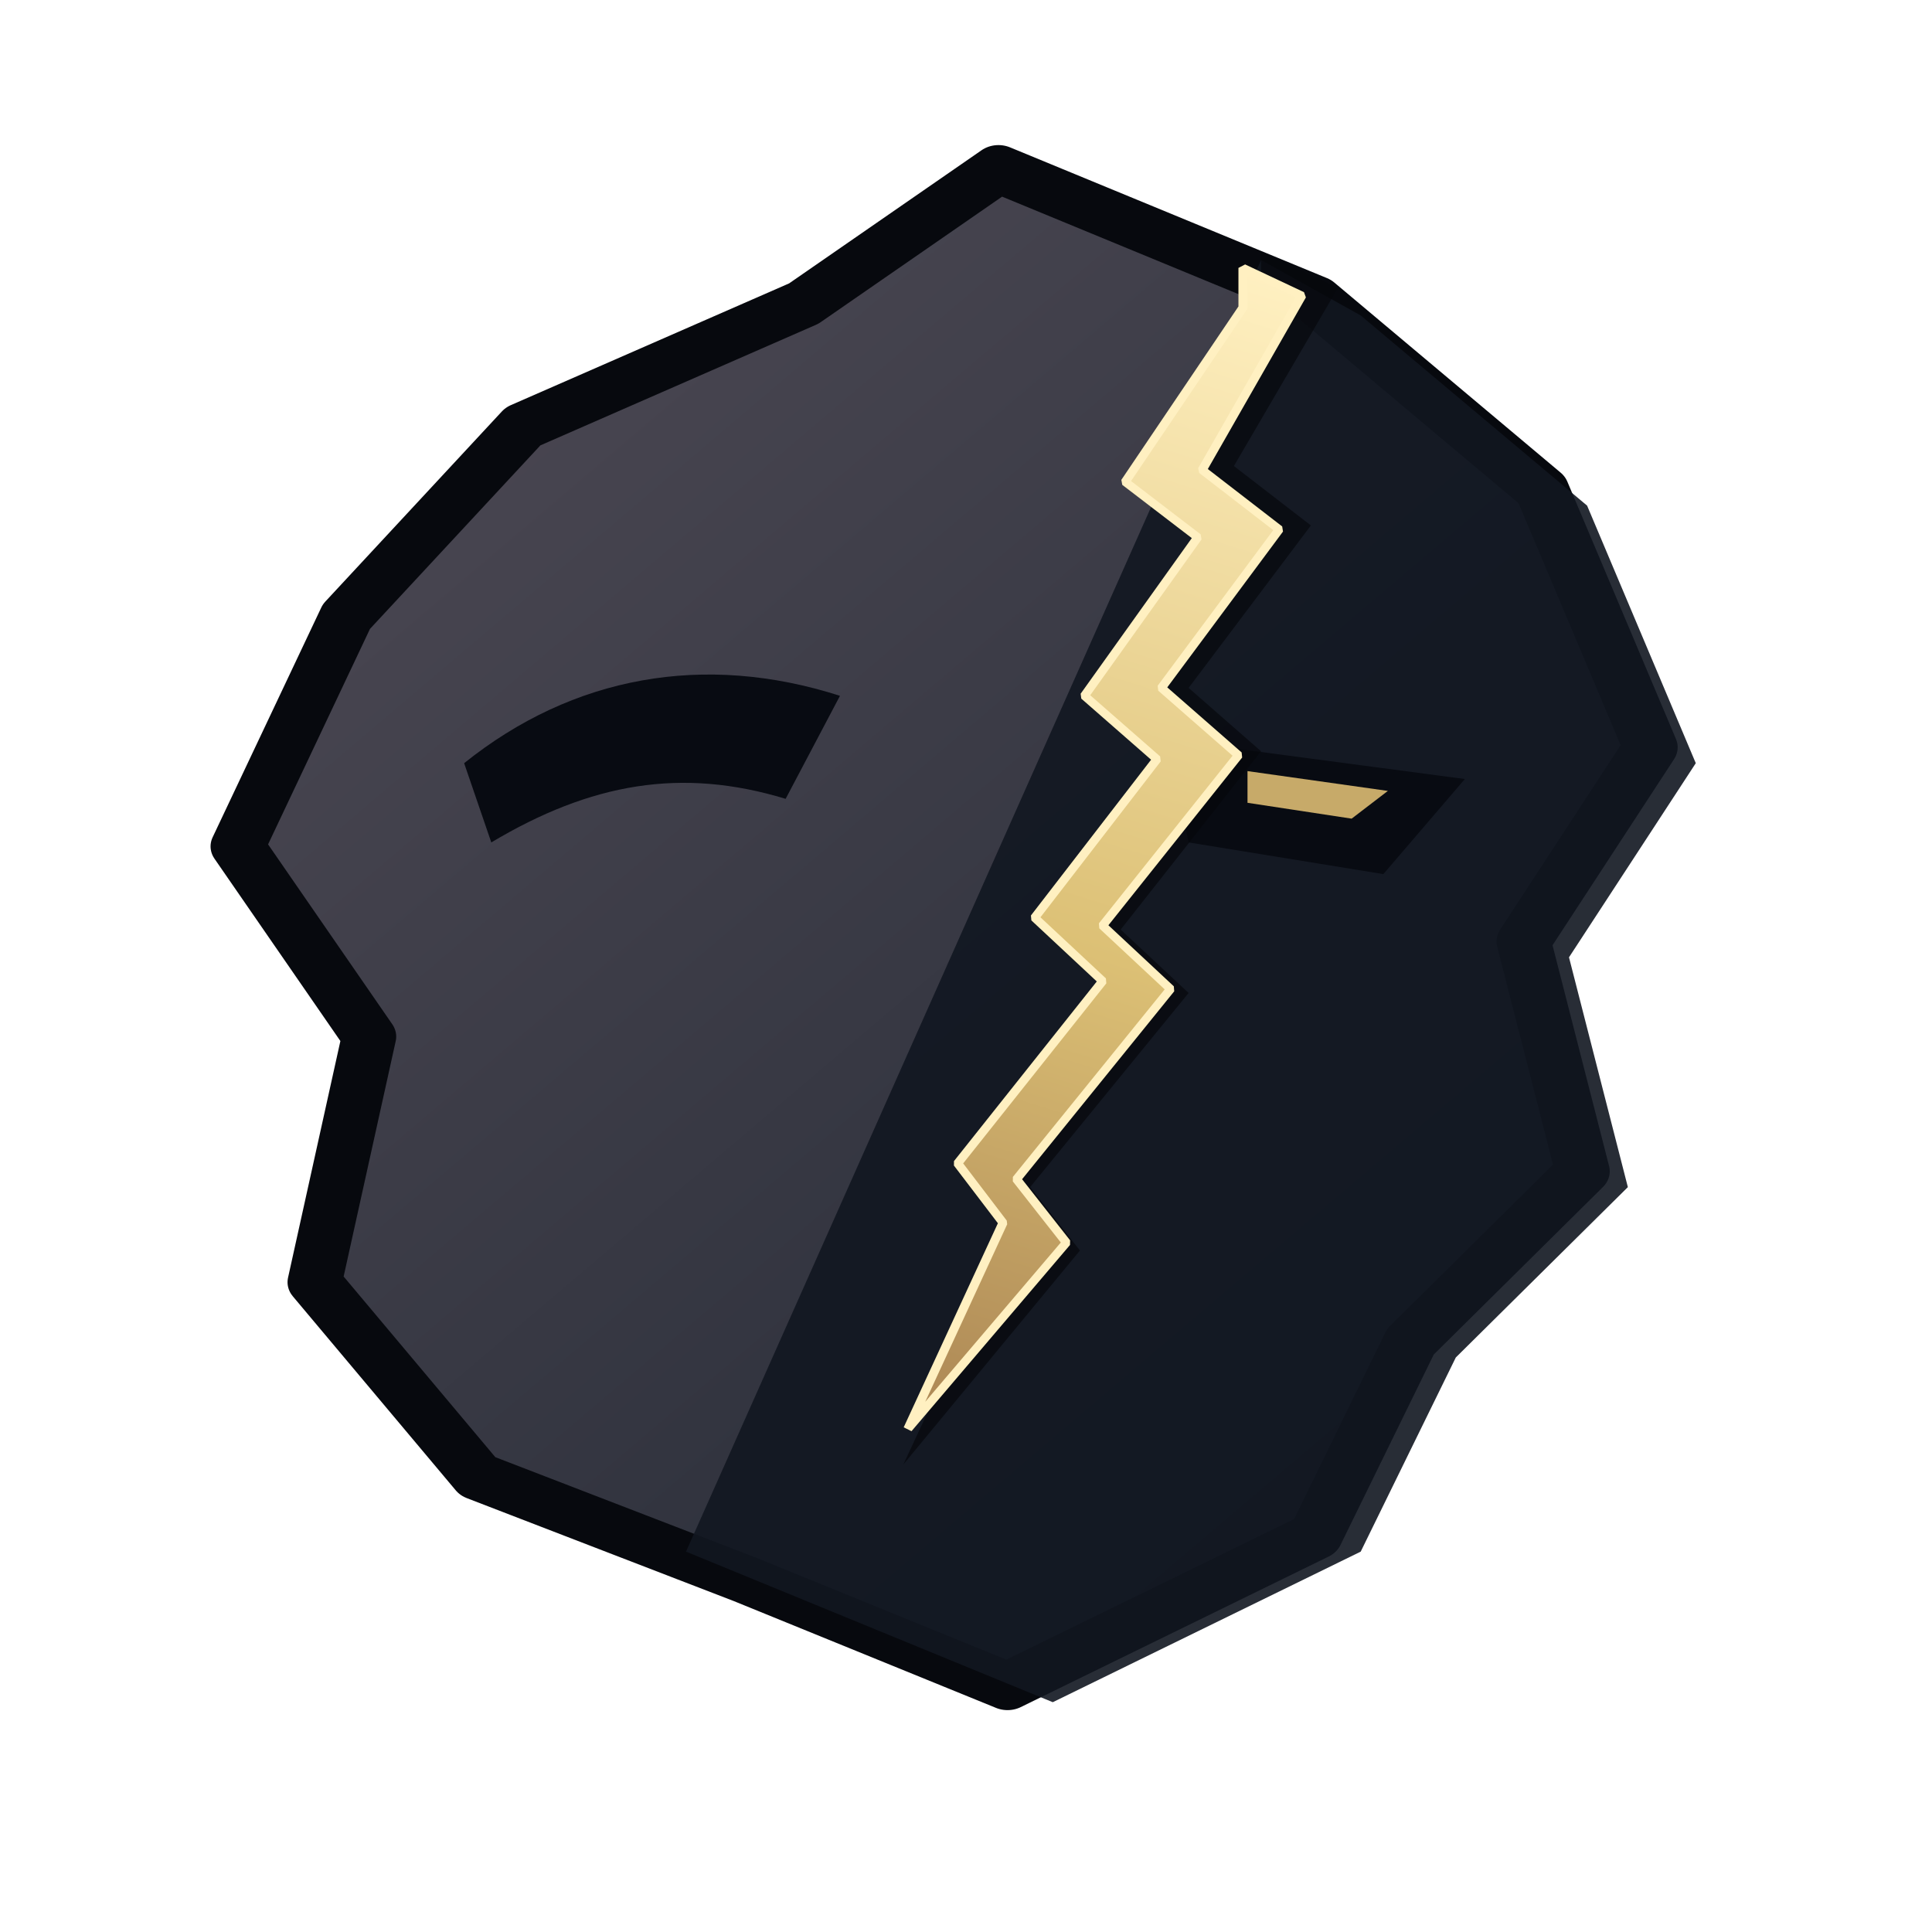
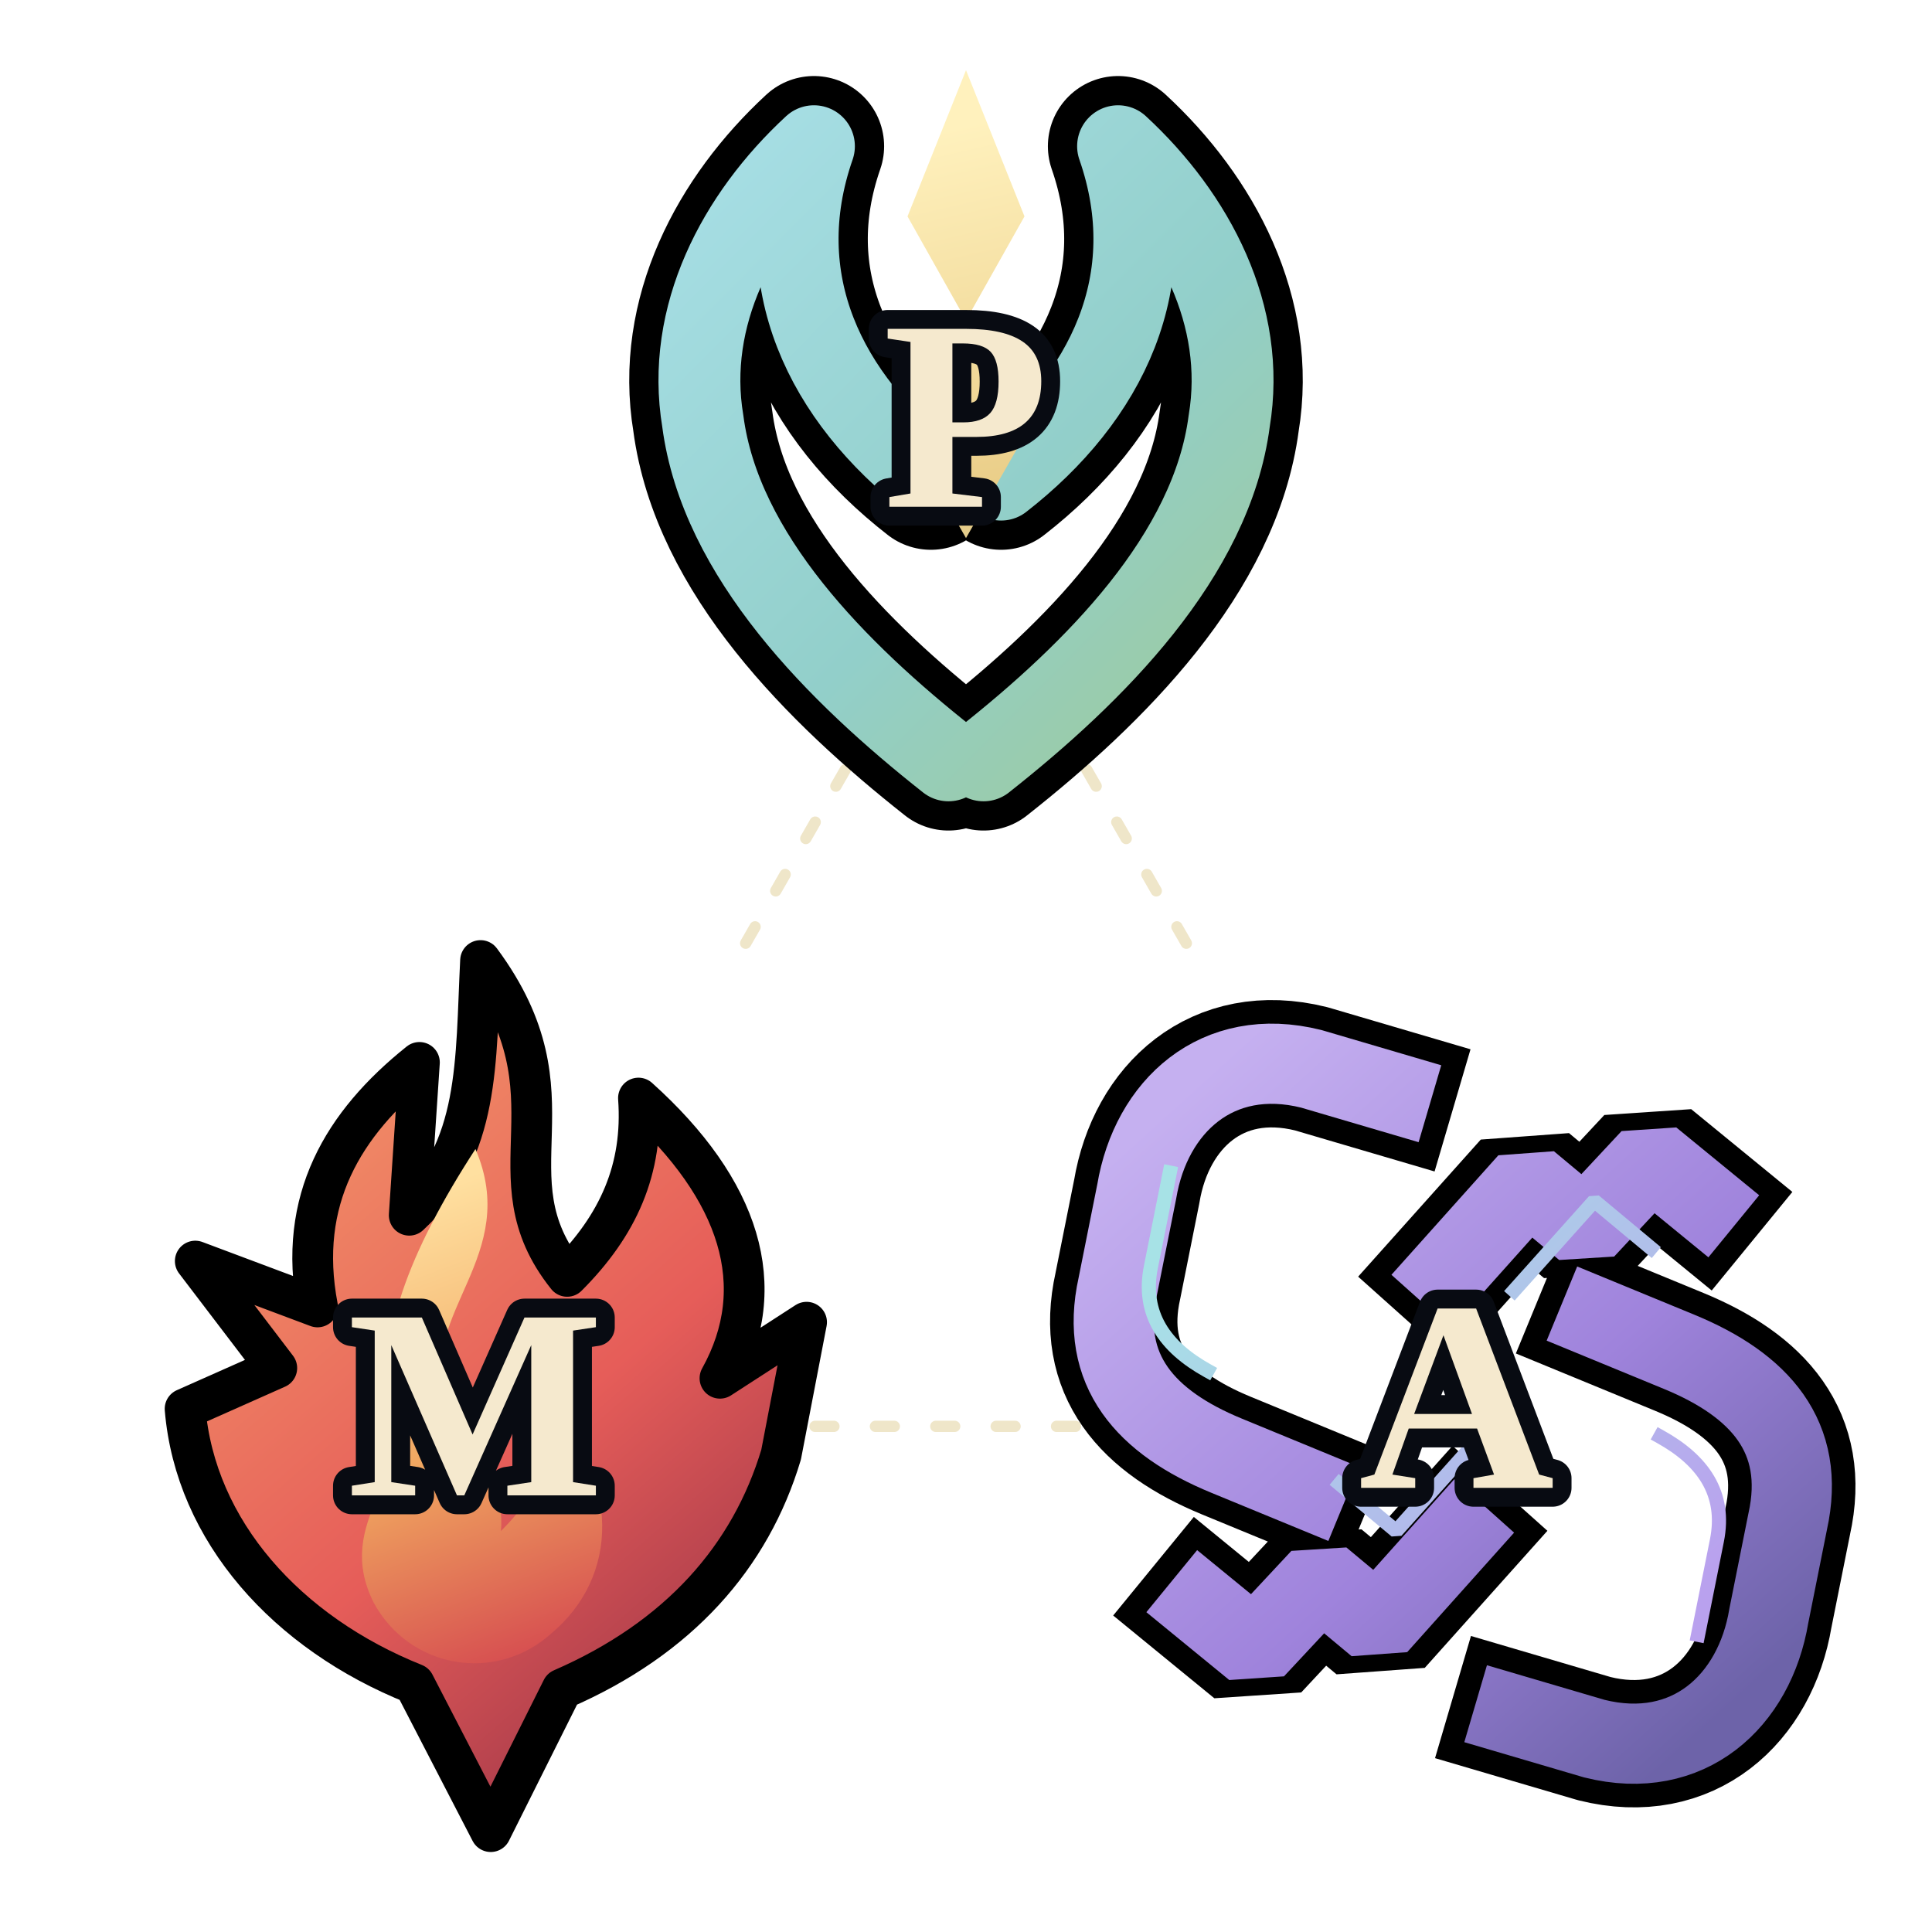
<svg xmlns="http://www.w3.org/2000/svg" viewBox="0 0 512 512" fill="none">
  <defs>
-     <linearGradient id="face" x1="123" y1="116" x2="387" y2="388" gradientUnits="userSpaceOnUse">
-       <stop stop-color="#4a4752" />
-       <stop offset="1" stop-color="#252a35" />
+     <linearGradient id="inferno" x1="45" y1="40" x2="151" y2="162" gradientUnits="userSpaceOnUse">
+       <stop stop-color="#f39769" />
+       <stop offset=".58" stop-color="#e65d59" />
+       <stop offset="1" stop-color="#9e3548" />
    </linearGradient>
-     <linearGradient id="fracture" x1="326" y1="83" x2="214" y2="399" gradientUnits="userSpaceOnUse">
-       <stop stop-color="#fff0c1" />
-       <stop offset=".52" stop-color="#dcc075" />
-       <stop offset="1" stop-color="#9e764b" />
+     <linearGradient id="ember" x1="86" y1="60" x2="119" y2="147" gradientUnits="userSpaceOnUse">
+       <stop stop-color="#ffe0a0" />
+       <stop offset=".55" stop-color="#f0a55f" />
+       <stop offset="1" stop-color="#d64d50" />
+     </linearGradient>
+     <linearGradient id="sanctuary" x1="44" y1="45" x2="151" y2="151" gradientUnits="userSpaceOnUse">
+       <stop stop-color="#a9e0e8" />
+       <stop offset=".58" stop-color="#92cfca" />
+       <stop offset="1" stop-color="#9fc997" />
+     </linearGradient>
+     <linearGradient id="dawn" x1="88" y1="44" x2="112" y2="149" gradientUnits="userSpaceOnUse">
+       <stop stop-color="#fff1bd" />
+       <stop offset=".6" stop-color="#e9cc86" />
+       <stop offset="1" stop-color="#b9d9cb" />
+     </linearGradient>
+     <linearGradient id="fracture" x1="42" y1="35" x2="159" y2="164" gradientUnits="userSpaceOnUse">
+       <stop stop-color="#c5b0f0" />
+       <stop offset=".58" stop-color="#9f83dc" />
+       <stop offset="1" stop-color="#6d63a9" />
+     </linearGradient>
+     <linearGradient id="rift" x1="58" y1="54" x2="143" y2="146" gradientUnits="userSpaceOnUse">
+       <stop stop-color="#a7e2e6" />
+       <stop offset="1" stop-color="#b9a1ee" />
    </linearGradient>
  </defs>
-   <g transform="translate(-51 -13) scale(1.2 1.05)">
-     <path d="m263 55 70 33 50 48 24 65-28 49 13 58-38 43-21 49-68 38-58-27-59-26-36-49 12-62-29-48 24-58 39-48 62-31 43-34Z" fill="url(#face)" stroke="#07090e" stroke-width="12" stroke-linejoin="round" />
-     <path d="m321 78-127 326 81 38 68-38 21-49 38-43-13-58 28-49-24-65-50-48-22-14Z" fill="#111620" opacity=".9" />
-     <path d="M145 205c24-22 53-28 83-17l-12 26c-23-8-43-4-65 11l-6-20Z" fill="#080b12" />
-     <path d="m300 199 66 10-18 24-43-8-5-26Z" fill="#080b12" />
-     <path d="m318 207 31 5-8 7-23-4v-8Z" fill="#c7aa69" />
-     <path d="m321 76 17 9-23 45 17 15-27 41 16 16-31 45 15 16-35 49 11 16-39 54 24-59-10-15 34-48-16-17 29-42-17-16 27-42-17-14 25-47Z" fill="#05070c" opacity=".7" />
-     <path d="m317 80 13 7-22 44 17 15-26 40 17 17-30 43 15 16-34 48 11 16-35 47 21-52-10-15 32-46-15-16 27-40-16-16 25-40-16-14 26-44Z" fill="url(#fracture)" stroke="#fff0c1" stroke-width="2" stroke-linejoin="bevel" />
+   <g stroke="#d8c078" stroke-width="3" stroke-linecap="round" opacity=".4" stroke-dasharray="5 11">
+     <path d="m224 204-31 54M288 204l31 54M216 378h80" />
+   </g>
+   <g transform="translate(101 -31) scale(1.55)">
+     <path d="M97 150c-19-15-39-35-42-58-3-18 6-35 19-47-8 23 2 43 20 57M103 150c19-15 39-35 42-58 3-18-6-35-19-47 8 23-2 43-20 57" stroke="#000000" stroke-width="24" stroke-linecap="round" stroke-linejoin="round" />
+     <path d="M97 150c-19-15-39-35-42-58-3-18 6-35 19-47-8 23 2 43 20 57M103 150c19-15 39-35 42-58 3-18-6-35-19-47 8 23-2 43-20 57" stroke="url(#sanctuary)" stroke-width="14" stroke-linecap="round" stroke-linejoin="round" />
+     <path fill="url(#dawn)" d="m100 32 10 25-9 16 11 18-12 21-12-21 11-18-9-16 10-25Zm0 53v32" />
+   </g>
+   <g transform="translate(-9 237) scale(1.35)">
+     <path fill="url(#inferno)" stroke="#000000" stroke-width="8" stroke-linejoin="round" d="M101 13c20 27 1 42 17 62 10-10 15-21 14-35 20 18 26 37 16 55l17-11-5 26c-6 20-20 36-43 46l-14 28-15-29c-25-10-43-30-45-54l18-8-16-21 24 9c-4-21 5-36 20-48l-2 30c14-13 13-30 14-50Z" />
+     <path fill="url(#ember)" d="M100 50c9 21-11 32-6 49 3 10 12 15 11 26 8-8 11-16 8-27 16 17 15 36 2 47-11 10-28 7-35-6-8-16 8-25 4-38-4-13 3-31 16-51Z" />
+   </g>
+   <g transform="translate(260 247) scale(1.25)">
+     <path d="M87 34 70 29C50 24 36 37 33 55l-4 20c-4 18 6 29 23 36l17 7M113 166l17 5c20 5 34-8 37-26l4-20c4-18-6-29-23-36l-17-7M47 143l11 9 14-15 12 10 17-19M153 57l-11-9-14 15-12-10-17 19" stroke="#000000" stroke-width="27" stroke-linecap="square" stroke-linejoin="bevel" />
+     <path d="M87 34 70 29C50 24 36 37 33 55l-4 20c-4 18 6 29 23 36l17 7M113 166l17 5c20 5 34-8 37-26l4-20c4-18-6-29-23-36l-17-7M47 143l11 9 14-15 12 10 17-19M153 57l-11-9-14 15-12-10-17 19" stroke="url(#fracture)" stroke-width="17" stroke-linecap="square" stroke-linejoin="bevel" />
+     <path d="m40 51-4 20c-2 10 3 17 12 22m104 56 4-20c2-10-3-17-12-22m-68 10 12 10 17-19m37-41-12-10-17 19" stroke="url(#rift)" stroke-width="3" stroke-linecap="square" stroke-linejoin="bevel" />
+   </g>
+   <g fill="#f5e9ce" stroke="#080b12" stroke-width="10" stroke-linejoin="round" paint-order="stroke" text-anchor="middle" dominant-baseline="central" font-family="Georgia, 'Times New Roman', serif" font-size="72" font-weight="700">
+     <text x="256" y="110">P</text>
+     <text x="126" y="372">M</text>
+     <text x="386" y="370">A</text>
  </g>
</svg>
